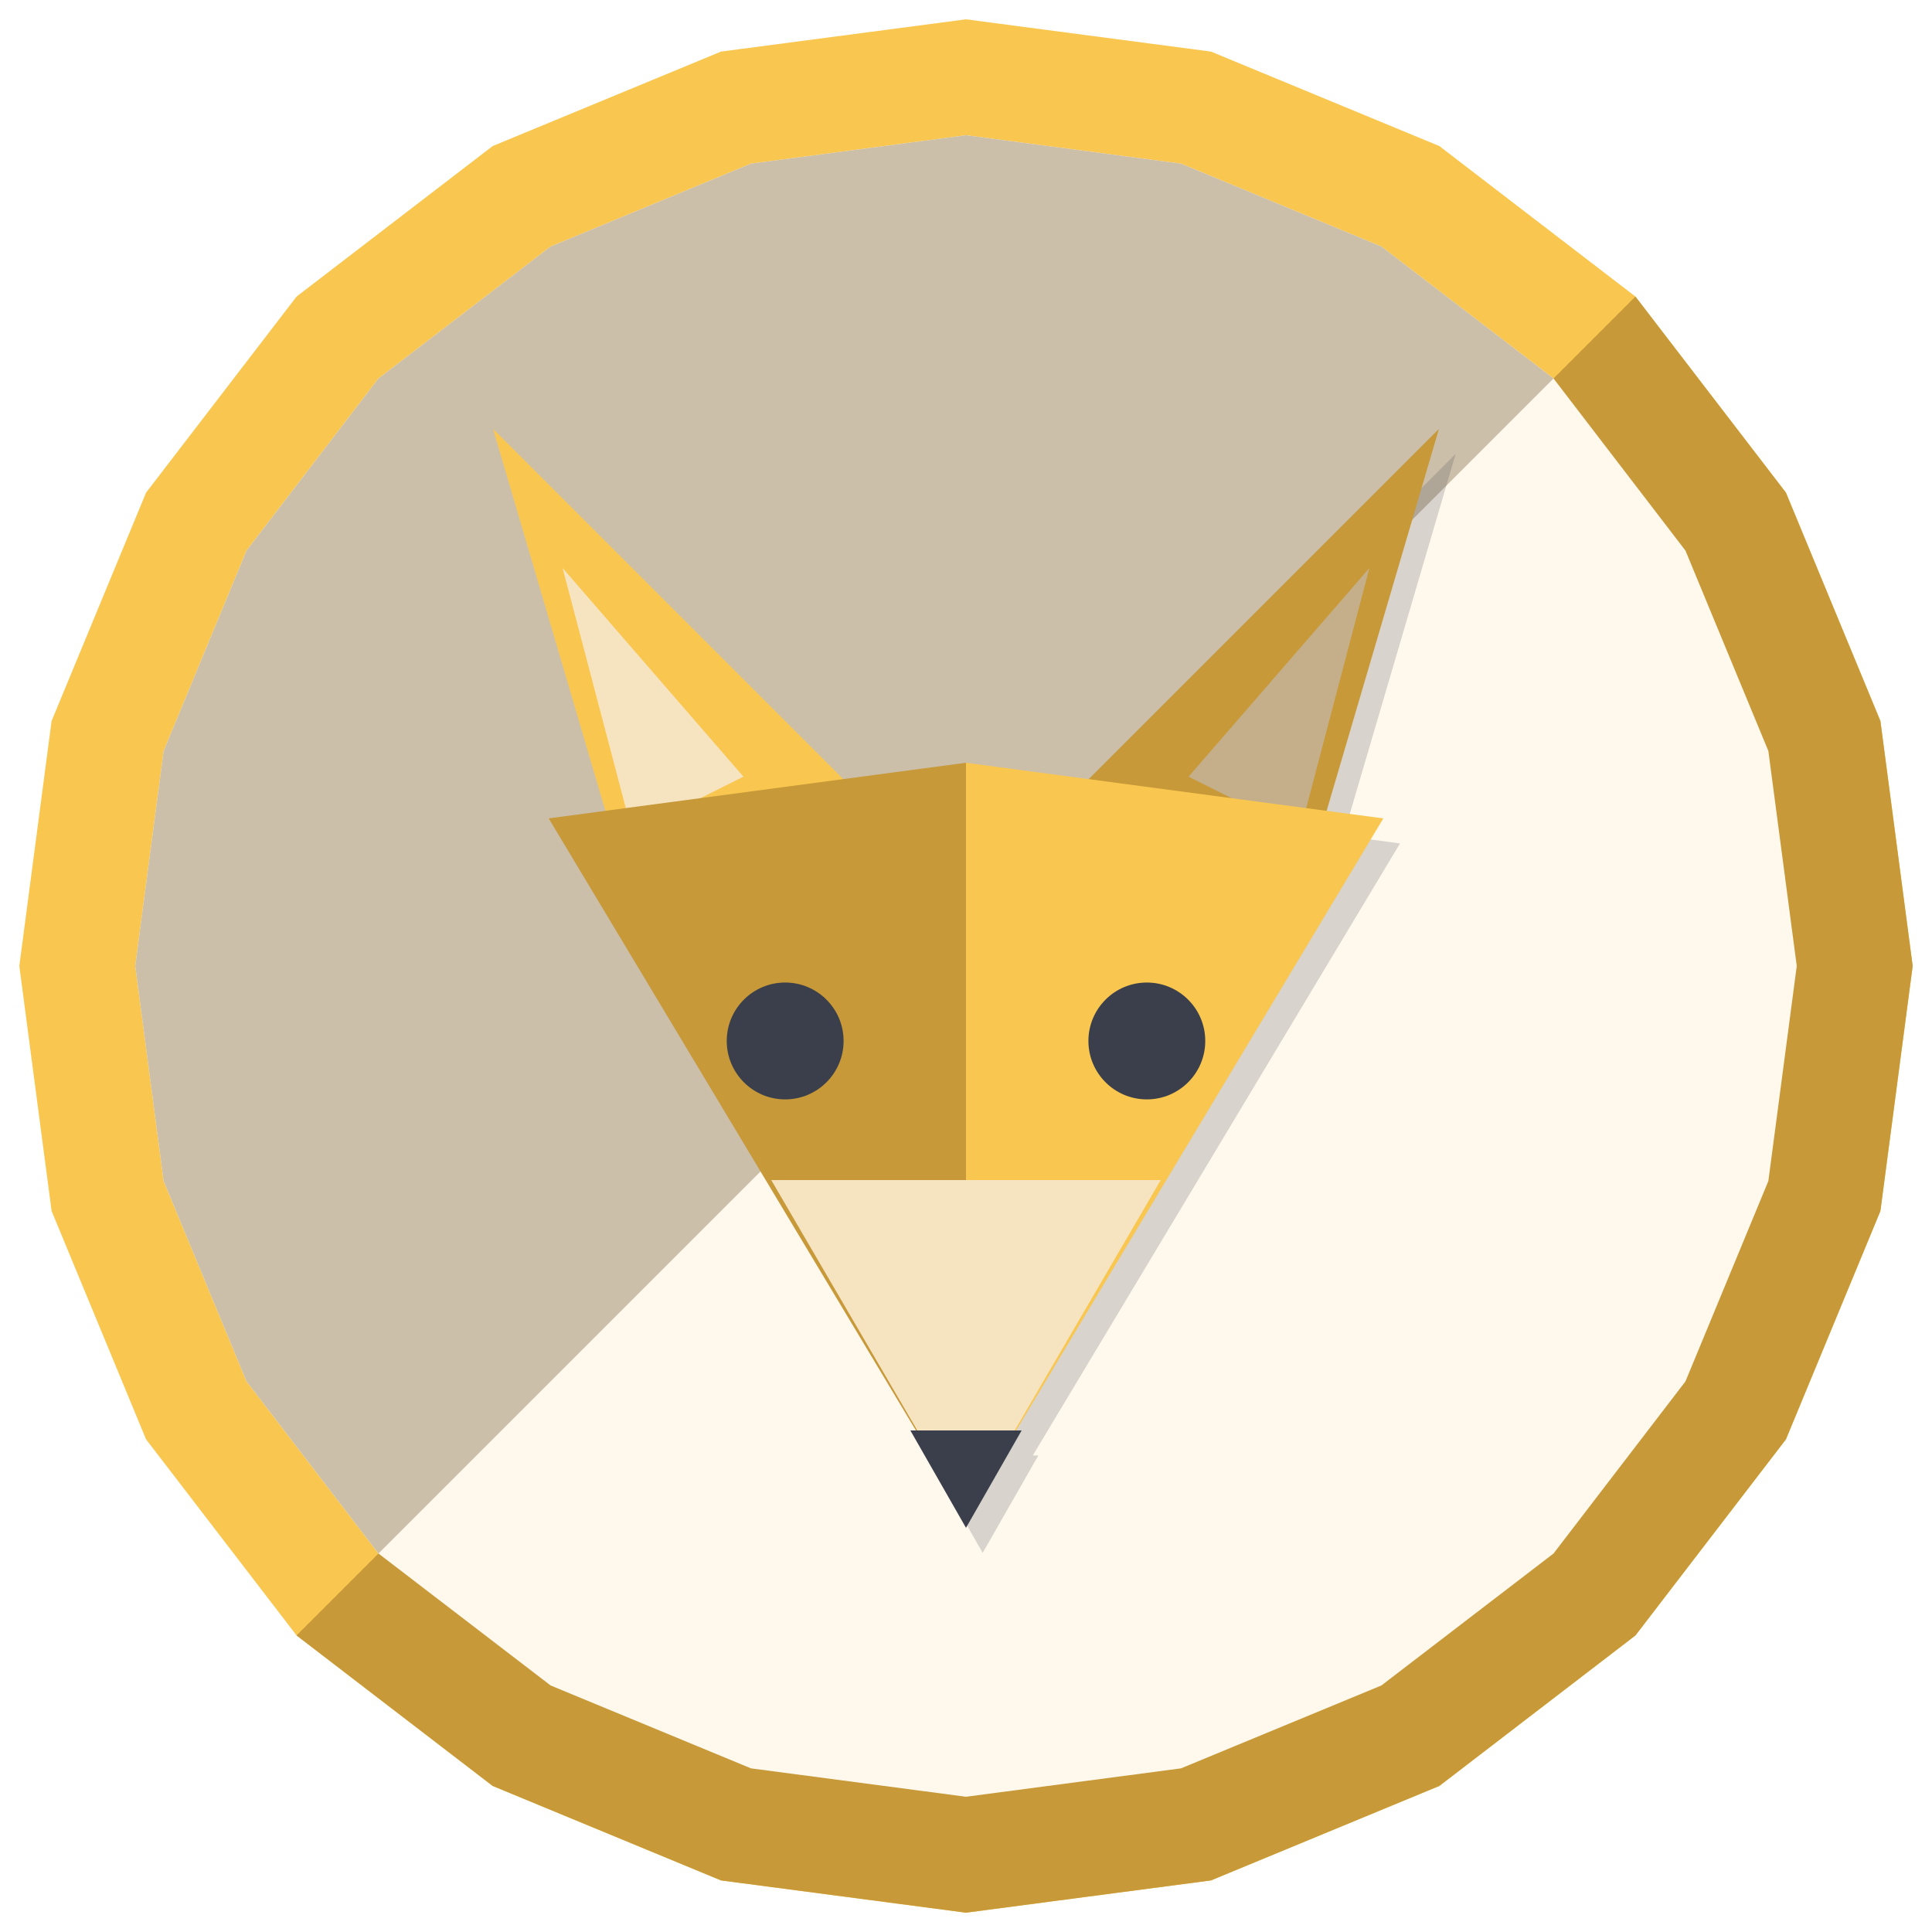
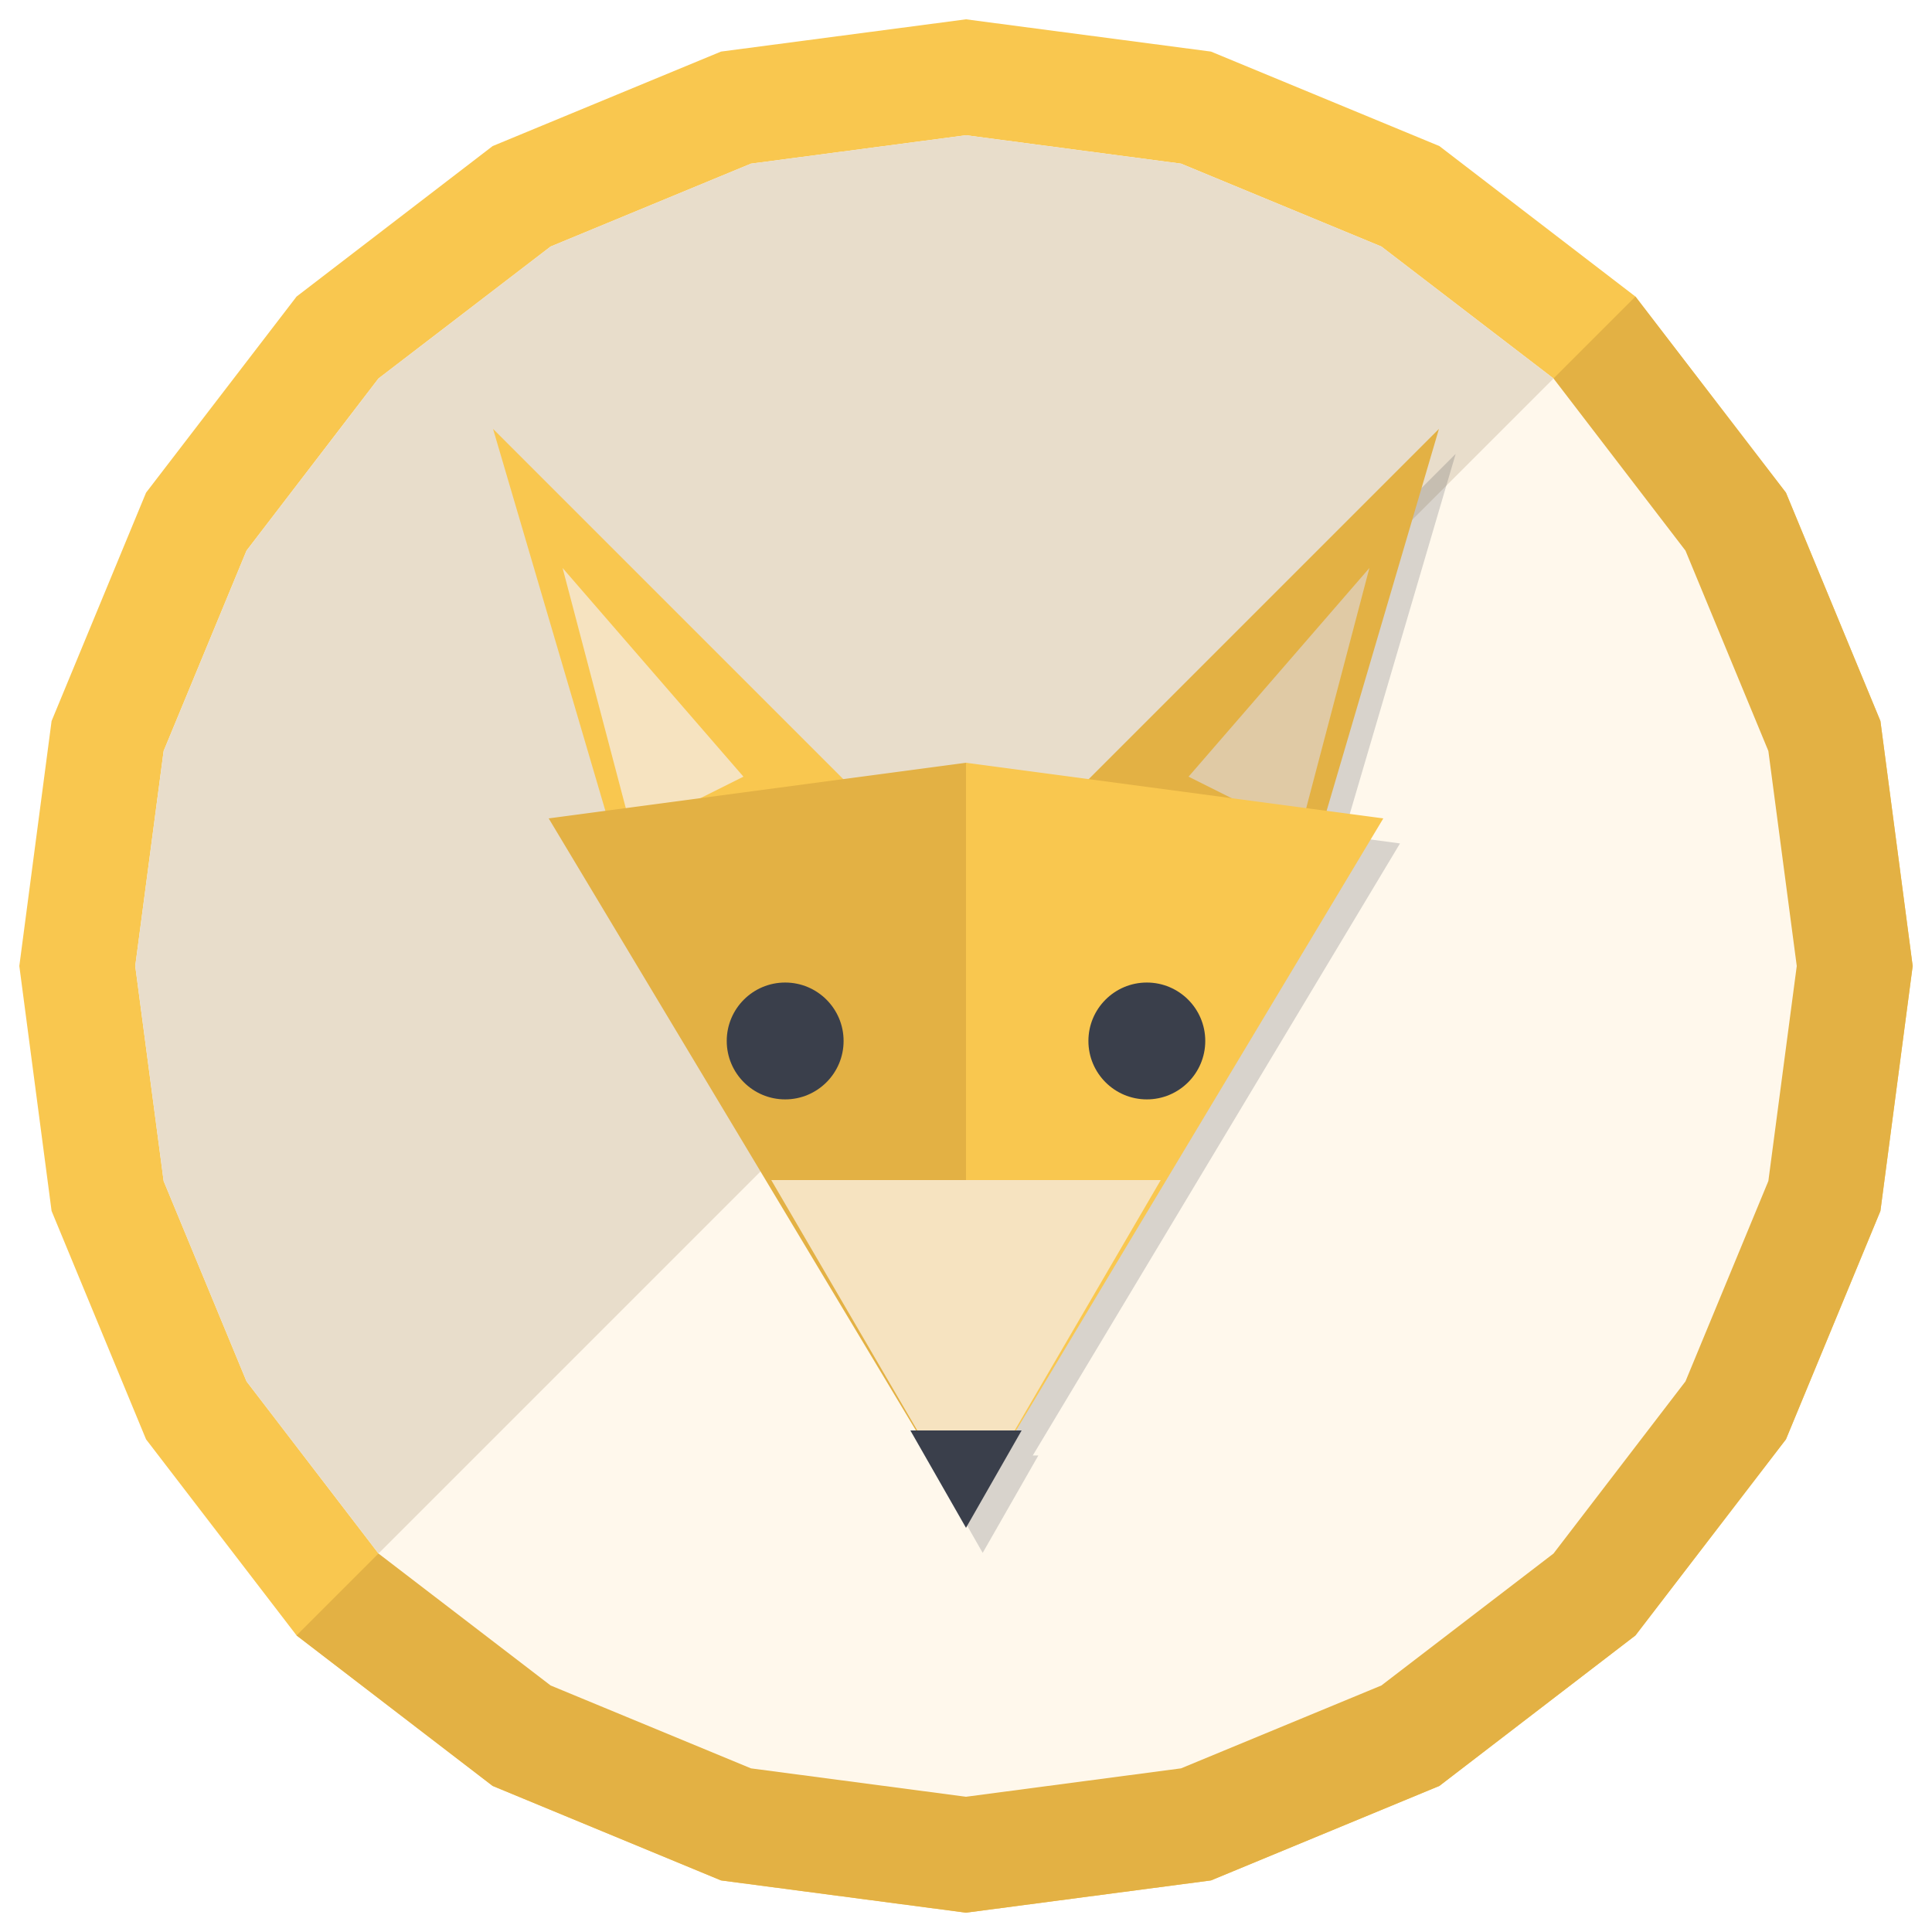
<svg xmlns="http://www.w3.org/2000/svg" width="100" height="100" viewBox="0 0 100 100">
  <polygon points="99,50 97.33,62.68 92.44,74.5 84.65,84.65 74.5,92.44 62.68,97.33 50,99 37.32,97.33 25.5,92.44 15.35,84.65 7.56,74.5 2.67,62.68 1,50 2.67,37.32 7.56,25.5 15.35,15.35 25.5,7.56 37.32,2.67 50,1 62.68,2.67 74.5,7.56 84.65,15.35 92.44,25.5 97.33,37.32" fill="#F9C74F" />
-   <polygon points="99,50 97.33,62.68 92.44,74.5 84.65,84.65 74.5,92.44 62.68,97.33 50,99 37.32,97.33 25.5,92.44 15.35,84.65 15.35,84.65 84.65,15.35 92.44,25.5 97.33,37.32" fill="#C79939" />
+   <polygon points="99,50 97.33,62.68 92.44,74.5 84.65,84.65 74.5,92.44 62.68,97.33 50,99 37.32,97.33 25.5,92.44 15.35,84.65 15.35,84.65 84.65,15.35 92.44,25.5 97.33,37.32" fill="#E3B144" />
  <polygon points="93,50 91.53,61.13 87.24,71.5 80.41,80.41 71.5,87.24 61.13,91.53 50,93 38.87,91.53 28.5,87.24 19.59,80.41 12.76,71.5 8.47,61.13 7,50 8.47,38.87 12.76,28.5 19.59,19.59 28.5,12.76 38.87,8.47 50,7 61.13,8.47 71.5,12.76 80.41,19.59 87.24,28.5 91.53,38.87" fill="#FFF8EC" />
-   <polygon points="19.59,80.41 12.76,71.5 8.47,61.13 7,50 8.47,38.87 12.76,28.5 19.59,19.59 28.5,12.76 38.87,8.47 50,7 61.13,8.47 71.5,12.76 80.41,19.59 80.41,19.59" fill="#CCBFAA" />
+   <polygon points="19.59,80.41 12.76,71.5 8.47,61.13 7,50 8.47,38.87 12.76,28.5 19.59,19.59 28.5,12.76 38.87,8.47 50,7 61.13,8.47 71.5,12.76 80.41,19.59 80.41,19.59" fill="#E8DDCB" />
  <g transform="translate(14 15) scale(0.72)">
    <g transform="translate(1.2 1.8)" opacity="0.2">
      <polygon points="16,10 42,36 26,44" fill="#3A3F4B" />
      <polygon points="84,10 58,36 74,44" fill="#3A3F4B" />
      <polygon points="21,20 34,35 26,39" fill="#3A3F4B" />
      <polygon points="79,20 66,35 74,39" fill="#3A3F4B" />
      <polygon points="50,34 80,38 50,88" fill="#3A3F4B" />
      <polygon points="50,88 20,38 50,34" fill="#3A3F4B" />
      <polygon points="36,64 64,64 50,88" fill="#3A3F4B" />
      <polygon points="46,82 54,82 50,89" fill="#3A3F4B" />
      <circle cx="37" cy="54" r="4.2" fill="#3A3F4B" />
      <circle cx="63" cy="54" r="4.2" fill="#3A3F4B" />
    </g>
    <polygon points="16,10 42,36 26,44" fill="#F9C74F" />
-     <polygon points="84,10 58,36 74,44" fill="#C79939" />
+     <polygon points="84,10 58,36 74,44" fill="#E3B144" />
    <polygon points="21,20 34,35 26,39" fill="#F6E3C0" />
-     <polygon points="79,20 66,35 74,39" fill="#C5AF8A" />
+     <polygon points="79,20 66,35 74,39" fill="#E0CAA5" />
    <polygon points="50,34 80,38 50,88" fill="#F9C74F" />
-     <polygon points="50,88 20,38 50,34" fill="#C79939" />
+     <polygon points="50,88 20,38 50,34" fill="#E3B144" />
    <polygon points="36,64 64,64 50,88" fill="#F6E3C0" />
    <polygon points="46,82 54,82 50,89" fill="#3A3F4B" />
    <circle cx="37" cy="54" r="4.2" fill="#3A3F4B" />
    <circle cx="63" cy="54" r="4.2" fill="#3A3F4B" />
  </g>
</svg>
